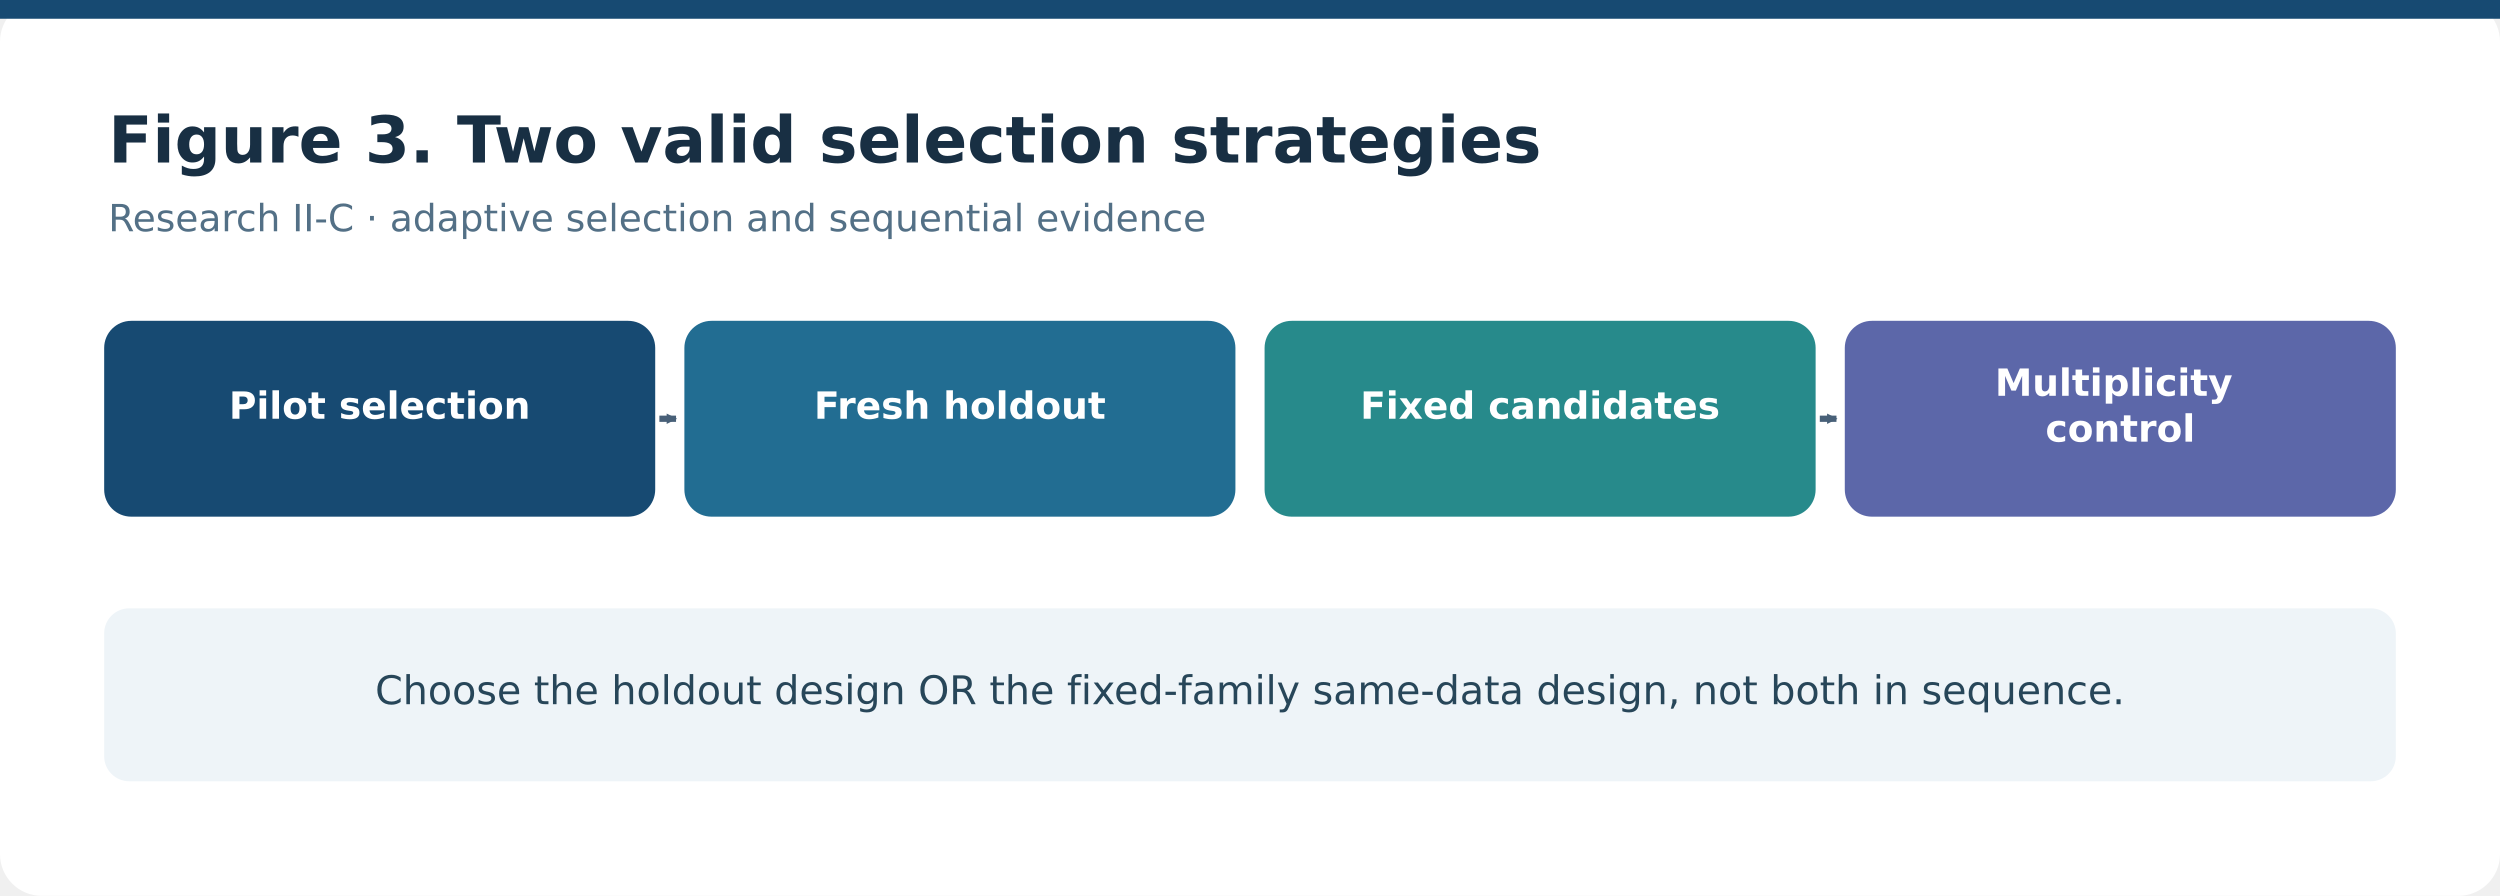
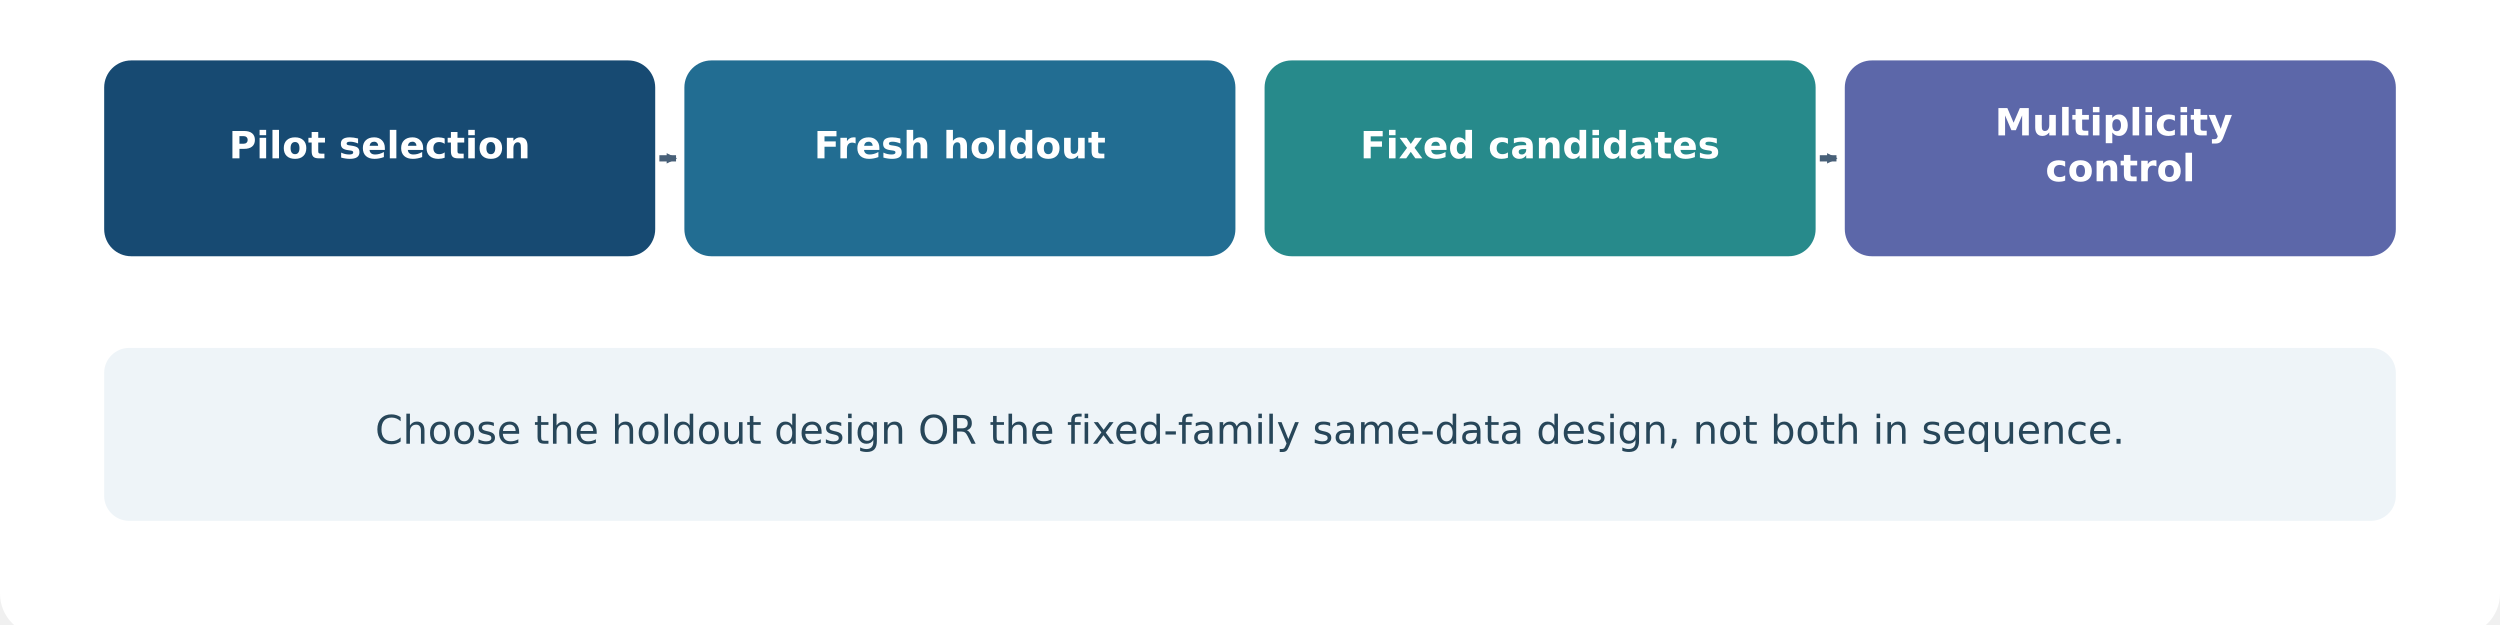
- <svg xmlns="http://www.w3.org/2000/svg" width="1200" height="430" viewBox="0 0 1200 430" role="img" aria-label="Two alternative selection-valid strategies">
+ <svg xmlns="http://www.w3.org/2000/svg" width="1200" height="300" viewBox="0 125 1200 300" role="img" aria-label="Two alternative selection-valid strategies">
  <defs>
    <marker id="arrow" viewBox="0 0 10 10" refX="9" refY="5" markerWidth="5" markerHeight="5" markerUnits="userSpaceOnUse" orient="auto-start-reverse">
      <path d="M0 0L10 5L0 10Z" fill="#486078" />
    </marker>
  </defs>
  <rect width="1200" height="430" rx="20" fill="#fff" />
-   <rect width="1200" height="9" fill="#174a72" />
  <text x="52" y="78" font-family="DejaVu Sans,Arial,sans-serif" font-size="31" font-weight="700" fill="#182f43">Figure 3. Two valid selection strategies</text>
-   <text x="52" y="111" font-family="DejaVu Sans,Arial,sans-serif" font-size="18" fill="#537086">Research II-C · adaptive selection and sequential evidence</text>
  <rect x="50" y="154" width="264.5" height="94" rx="13" fill="#174a72" />
  <text font-family="DejaVu Sans,Arial,sans-serif" font-size="18" font-weight="600" text-anchor="middle" fill="#fff">
    <tspan x="182.25" y="201">Pilot selection</tspan>
  </text>
  <path d="M 316.5 201 H 324.5" stroke="#486078" stroke-width="3" marker-end="url(#arrow)" />
  <rect x="328.5" y="154" width="264.5" height="94" rx="13" fill="#226d92" />
  <text font-family="DejaVu Sans,Arial,sans-serif" font-size="18" font-weight="600" text-anchor="middle" fill="#fff">
    <tspan x="460.75" y="201">Fresh holdout</tspan>
  </text>
  <rect x="607" y="154" width="264.5" height="94" rx="13" fill="#278a8b" />
  <text font-family="DejaVu Sans,Arial,sans-serif" font-size="18" font-weight="600" text-anchor="middle" fill="#fff">
    <tspan x="739.25" y="201">Fixed candidates</tspan>
  </text>
  <path d="M 873.5 201 H 881.5" stroke="#486078" stroke-width="3" marker-end="url(#arrow)" />
  <rect x="885.5" y="154" width="264.5" height="94" rx="13" fill="#5c67a9" />
  <text font-family="DejaVu Sans,Arial,sans-serif" font-size="18" font-weight="600" text-anchor="middle" fill="#fff">
    <tspan x="1017.75" y="190">Multiplicity</tspan>
    <tspan x="1017.75" y="212">control</tspan>
  </text>
  <rect x="50" y="292" width="1100" height="83" rx="12" fill="#eef4f8" />
  <text x="600" y="338" text-anchor="middle" font-family="DejaVu Sans,Arial,sans-serif" font-size="19" fill="#274659">Choose the holdout design OR the fixed-family same-data design, not both in sequence.</text>
</svg>
